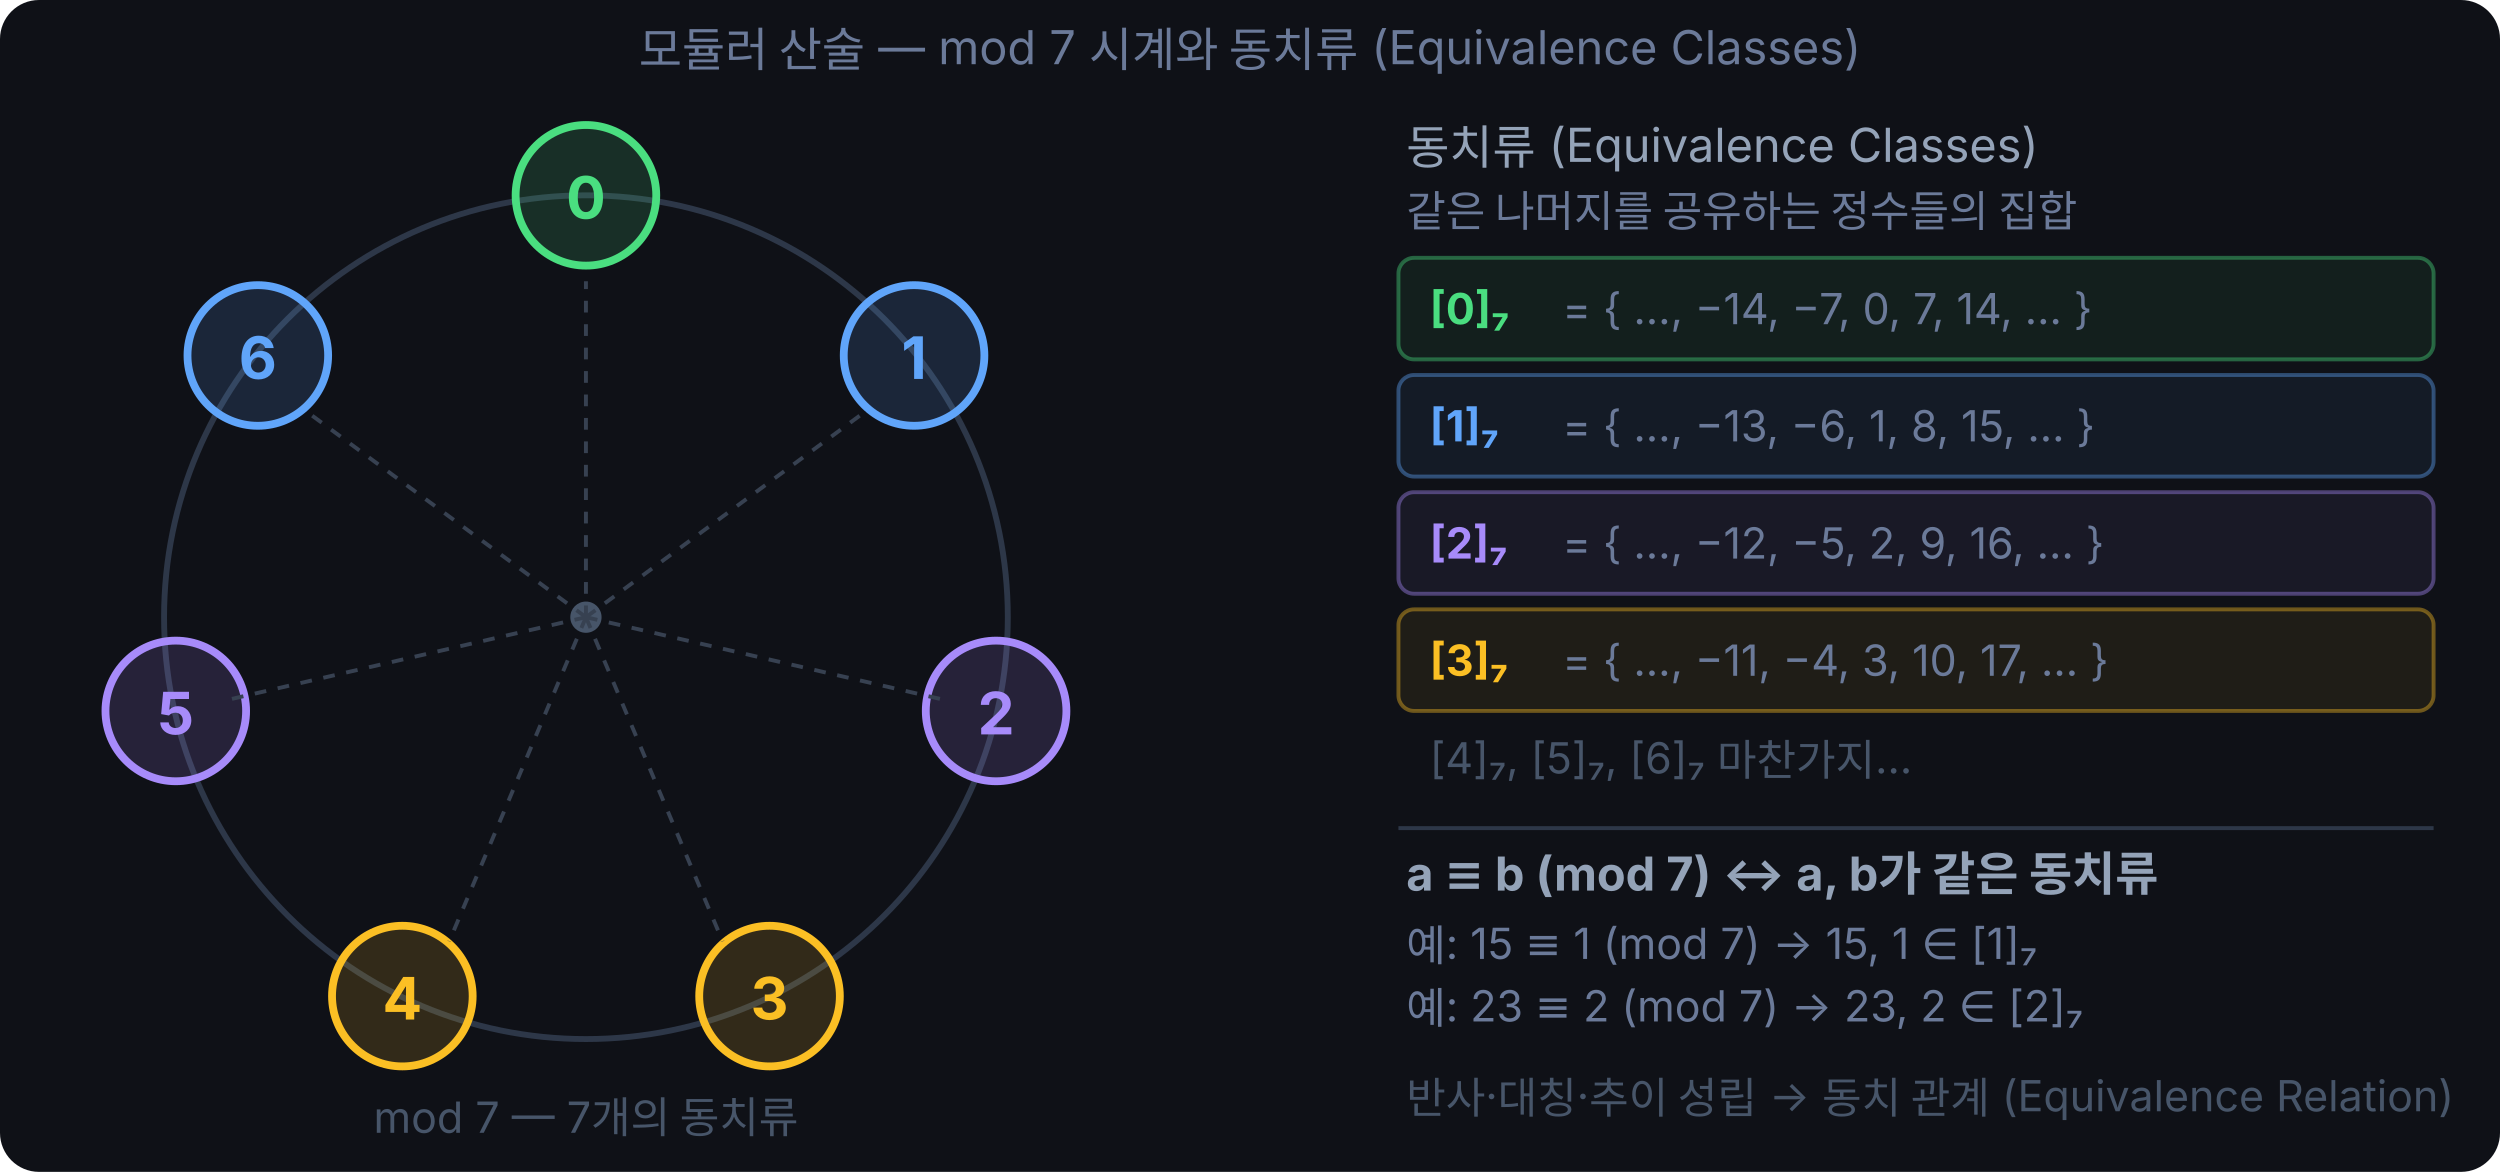
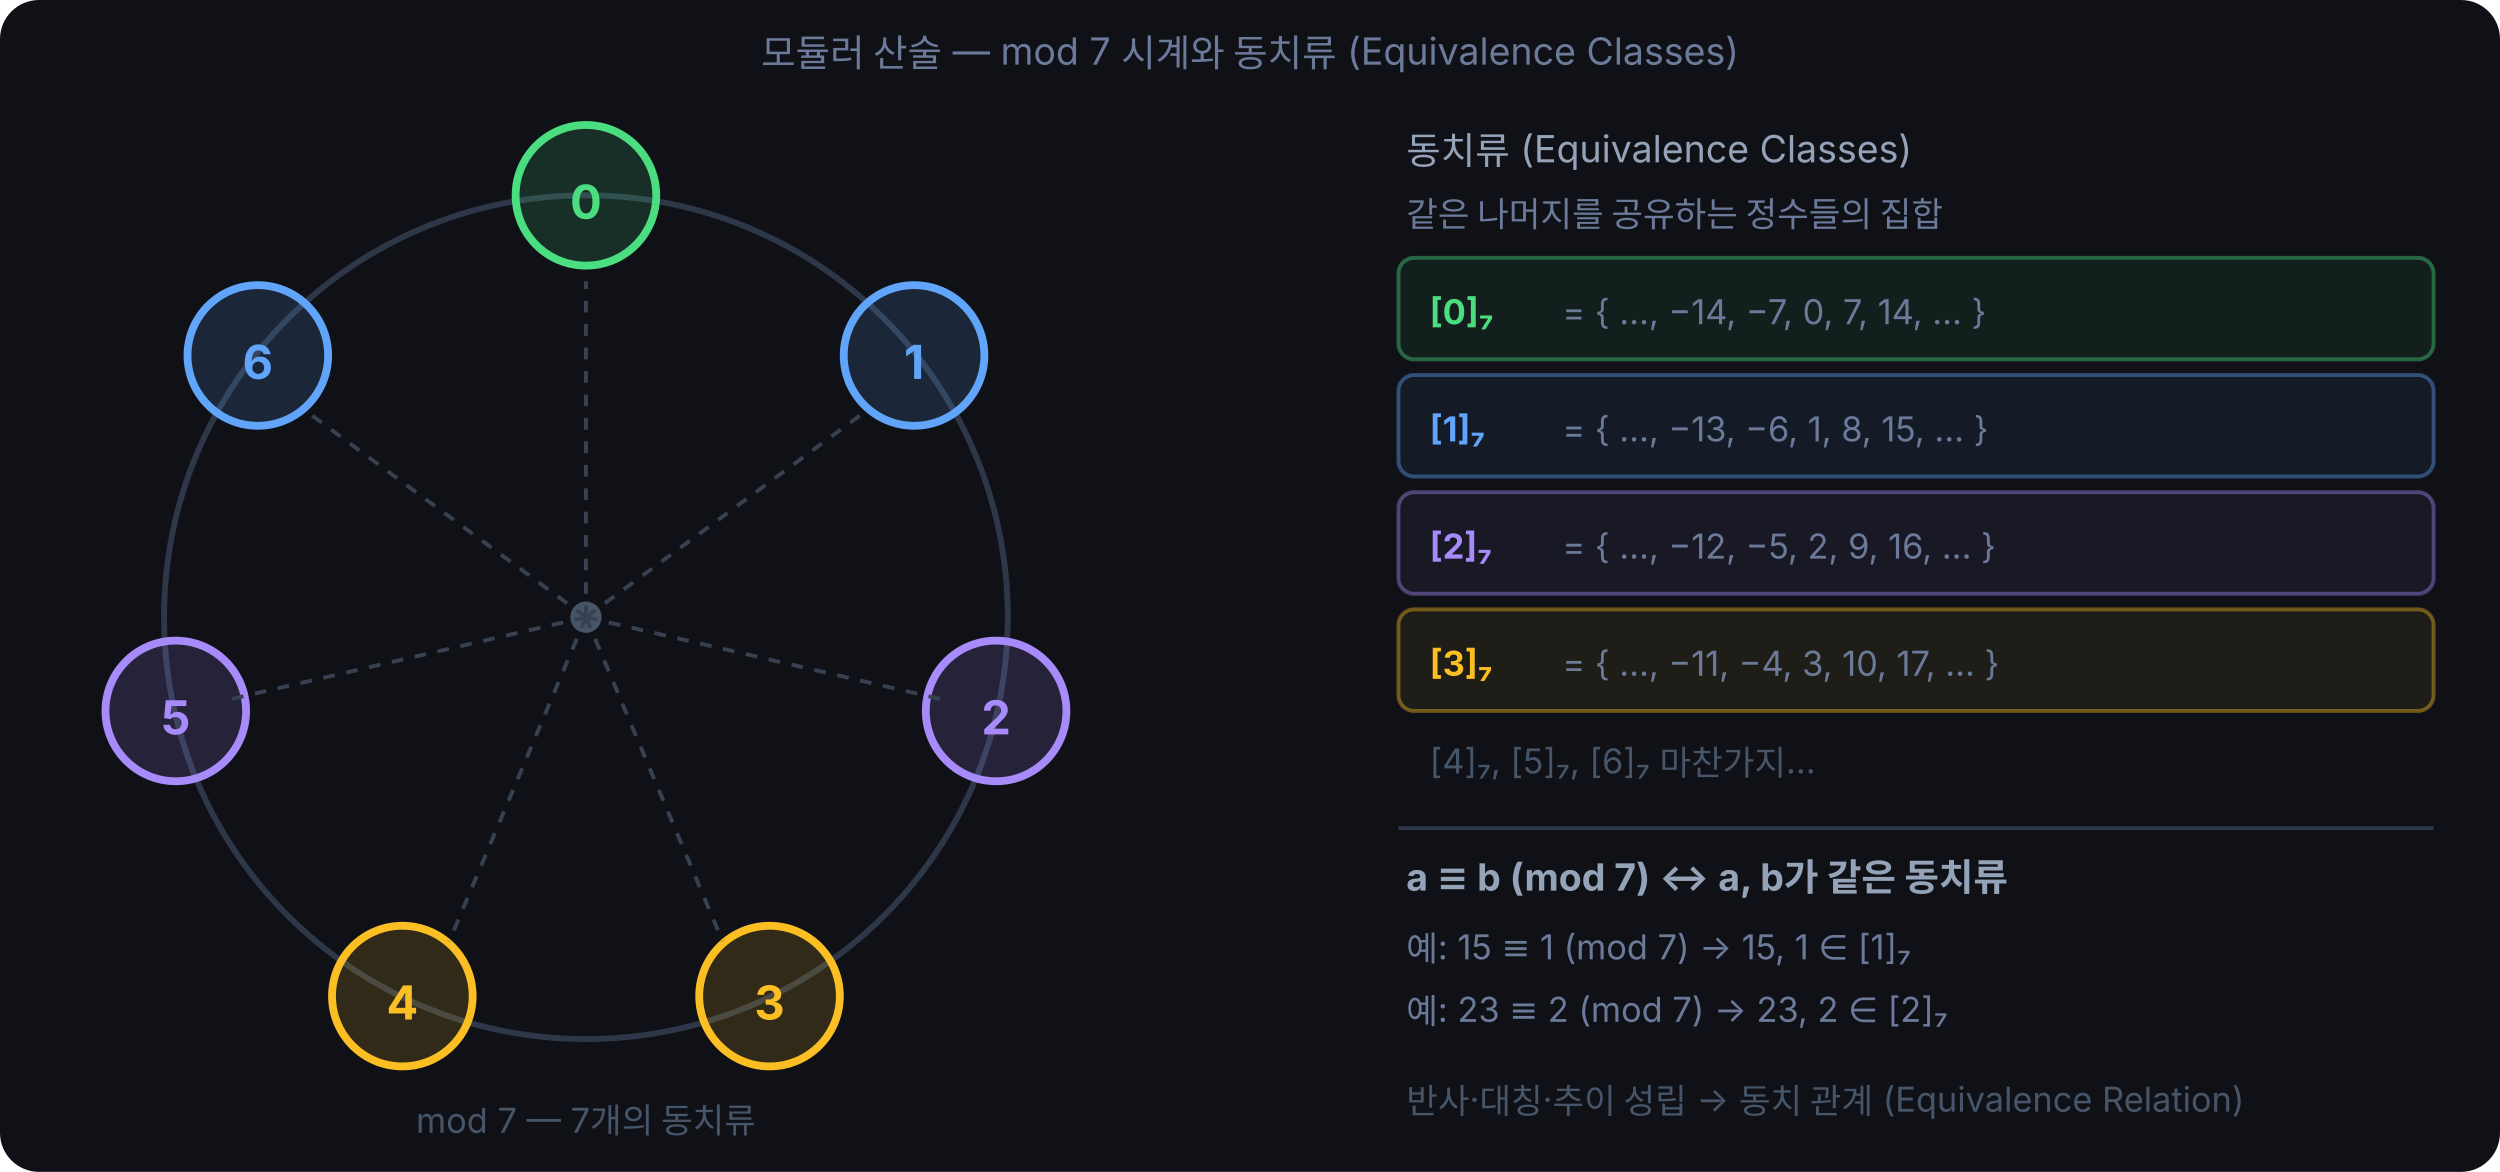
- <svg xmlns="http://www.w3.org/2000/svg" viewBox="0 0 640 300" width="640" height="300">
+ <svg xmlns="http://www.w3.org/2000/svg" viewBox="0 0 640 300" width="960" height="450">
  <rect width="640" height="300" fill="#0f1117" rx="10" />
-   <text x="320" y="17" text-anchor="middle" font-family="system-ui,-apple-system,sans-serif" font-size="12" fill="#6b7a99">모듈러 산술 — mod 7 시계와 동치류 (Equivalence Classes)</text>
+   <text x="320" y="17" text-anchor="middle" font-family="system-ui,-apple-system,sans-serif" font-size="9.6" fill="#6b7a99">모듈러 산술 — mod 7 시계와 동치류 (Equivalence Classes)</text>
  <circle cx="150" cy="158" r="108" fill="none" stroke="#2d3748" stroke-width="1.5" />
  <circle cx="150" cy="158" r="4" fill="#475569" />
  <circle cx="150" cy="50" r="18" fill="rgba(74,222,128,0.15)" stroke="#4ade80" stroke-width="2" />
-   <text x="150" y="56" text-anchor="middle" font-family="system-ui,-apple-system,sans-serif" font-size="15" font-weight="700" fill="#4ade80">0</text>
+   <text x="150" y="56" text-anchor="middle" font-family="system-ui,-apple-system,sans-serif" font-size="12" font-weight="700" fill="#4ade80">0</text>
  <circle cx="234" cy="91" r="18" fill="rgba(96,165,250,0.15)" stroke="#60a5fa" stroke-width="2" />
-   <text x="234" y="97" text-anchor="middle" font-family="system-ui,-apple-system,sans-serif" font-size="15" font-weight="700" fill="#60a5fa">1</text>
+   <text x="234" y="97" text-anchor="middle" font-family="system-ui,-apple-system,sans-serif" font-size="12" font-weight="700" fill="#60a5fa">1</text>
  <circle cx="255" cy="182" r="18" fill="rgba(167,139,250,0.15)" stroke="#a78bfa" stroke-width="2" />
-   <text x="255" y="188" text-anchor="middle" font-family="system-ui,-apple-system,sans-serif" font-size="15" font-weight="700" fill="#a78bfa">2</text>
+   <text x="255" y="188" text-anchor="middle" font-family="system-ui,-apple-system,sans-serif" font-size="12" font-weight="700" fill="#a78bfa">2</text>
  <circle cx="197" cy="255" r="18" fill="rgba(251,191,36,0.15)" stroke="#fbbf24" stroke-width="2" />
-   <text x="197" y="261" text-anchor="middle" font-family="system-ui,-apple-system,sans-serif" font-size="15" font-weight="700" fill="#fbbf24">3</text>
+   <text x="197" y="261" text-anchor="middle" font-family="system-ui,-apple-system,sans-serif" font-size="12" font-weight="700" fill="#fbbf24">3</text>
  <circle cx="103" cy="255" r="18" fill="rgba(251,191,36,0.15)" stroke="#fbbf24" stroke-width="2" />
-   <text x="103" y="261" text-anchor="middle" font-family="system-ui,-apple-system,sans-serif" font-size="15" font-weight="700" fill="#fbbf24">4</text>
+   <text x="103" y="261" text-anchor="middle" font-family="system-ui,-apple-system,sans-serif" font-size="12" font-weight="700" fill="#fbbf24">4</text>
  <circle cx="45" cy="182" r="18" fill="rgba(167,139,250,0.15)" stroke="#a78bfa" stroke-width="2" />
-   <text x="45" y="188" text-anchor="middle" font-family="system-ui,-apple-system,sans-serif" font-size="15" font-weight="700" fill="#a78bfa">5</text>
+   <text x="45" y="188" text-anchor="middle" font-family="system-ui,-apple-system,sans-serif" font-size="12" font-weight="700" fill="#a78bfa">5</text>
  <circle cx="66" cy="91" r="18" fill="rgba(96,165,250,0.15)" stroke="#60a5fa" stroke-width="2" />
-   <text x="66" y="97" text-anchor="middle" font-family="system-ui,-apple-system,sans-serif" font-size="15" font-weight="700" fill="#60a5fa">6</text>
+   <text x="66" y="97" text-anchor="middle" font-family="system-ui,-apple-system,sans-serif" font-size="12" font-weight="700" fill="#60a5fa">6</text>
  <line x1="150" y1="158" x2="150" y2="72" stroke="#374151" stroke-width="1" stroke-dasharray="3,3" />
  <line x1="150" y1="158" x2="222" y2="105" stroke="#374151" stroke-width="1" stroke-dasharray="3,3" />
  <line x1="150" y1="158" x2="241" y2="179" stroke="#374151" stroke-width="1" stroke-dasharray="3,3" />
  <line x1="150" y1="158" x2="185" y2="241" stroke="#374151" stroke-width="1" stroke-dasharray="3,3" />
  <line x1="150" y1="158" x2="115" y2="241" stroke="#374151" stroke-width="1" stroke-dasharray="3,3" />
  <line x1="150" y1="158" x2="59" y2="179" stroke="#374151" stroke-width="1" stroke-dasharray="3,3" />
  <line x1="150" y1="158" x2="78" y2="105" stroke="#374151" stroke-width="1" stroke-dasharray="3,3" />
-   <text x="150" y="290" text-anchor="middle" font-family="system-ui,-apple-system,sans-serif" font-size="11" fill="#475569">mod 7 — 7개의 동치류</text>
-   <text x="360" y="42" font-family="system-ui,-apple-system,sans-serif" font-size="12" fill="#94a3b8">동치류 (Equivalence Classes)</text>
-   <text x="360" y="58" font-family="system-ui,-apple-system,sans-serif" font-size="11" fill="#6b7a99">같은 나머지를 공유하는 정수들의 집합</text>
+   <text x="150" y="290" text-anchor="middle" font-family="system-ui,-apple-system,sans-serif" font-size="8.8" fill="#475569">mod 7 — 7개의 동치류</text>
+   <text x="360" y="42" font-family="system-ui,-apple-system,sans-serif" font-size="9.6" fill="#94a3b8">동치류 (Equivalence Classes)</text>
+   <text x="360" y="58" font-family="system-ui,-apple-system,sans-serif" font-size="8.8" fill="#6b7a99">같은 나머지를 공유하는 정수들의 집합</text>
  <rect x="358" y="66" width="265" height="26" rx="4" fill="rgba(74,222,128,0.07)" stroke="#4ade80" stroke-width="1" stroke-opacity="0.4" />
-   <text x="366" y="83" font-family="system-ui,-apple-system,sans-serif" font-size="11" font-weight="700" fill="#4ade80">[0]₇</text>
-   <text x="400" y="83" font-family="system-ui,-apple-system,sans-serif" font-size="11" fill="#6b7a99">= { ..., −14, −7, 0, 7, 14, ... }</text>
+   <text x="366" y="83" font-family="system-ui,-apple-system,sans-serif" font-size="8.8" font-weight="700" fill="#4ade80">[0]₇</text>
+   <text x="400" y="83" font-family="system-ui,-apple-system,sans-serif" font-size="8.8" fill="#6b7a99">= { ..., −14, −7, 0, 7, 14, ... }</text>
  <rect x="358" y="96" width="265" height="26" rx="4" fill="rgba(96,165,250,0.07)" stroke="#60a5fa" stroke-width="1" stroke-opacity="0.4" />
-   <text x="366" y="113" font-family="system-ui,-apple-system,sans-serif" font-size="11" font-weight="700" fill="#60a5fa">[1]₇</text>
-   <text x="400" y="113" font-family="system-ui,-apple-system,sans-serif" font-size="11" fill="#6b7a99">= { ..., −13, −6, 1, 8, 15, ... }</text>
+   <text x="366" y="113" font-family="system-ui,-apple-system,sans-serif" font-size="8.8" font-weight="700" fill="#60a5fa">[1]₇</text>
+   <text x="400" y="113" font-family="system-ui,-apple-system,sans-serif" font-size="8.8" fill="#6b7a99">= { ..., −13, −6, 1, 8, 15, ... }</text>
  <rect x="358" y="126" width="265" height="26" rx="4" fill="rgba(167,139,250,0.07)" stroke="#a78bfa" stroke-width="1" stroke-opacity="0.4" />
-   <text x="366" y="143" font-family="system-ui,-apple-system,sans-serif" font-size="11" font-weight="700" fill="#a78bfa">[2]₇</text>
-   <text x="400" y="143" font-family="system-ui,-apple-system,sans-serif" font-size="11" fill="#6b7a99">= { ..., −12, −5, 2, 9, 16, ... }</text>
+   <text x="366" y="143" font-family="system-ui,-apple-system,sans-serif" font-size="8.8" font-weight="700" fill="#a78bfa">[2]₇</text>
+   <text x="400" y="143" font-family="system-ui,-apple-system,sans-serif" font-size="8.8" fill="#6b7a99">= { ..., −12, −5, 2, 9, 16, ... }</text>
  <rect x="358" y="156" width="265" height="26" rx="4" fill="rgba(251,191,36,0.07)" stroke="#fbbf24" stroke-width="1" stroke-opacity="0.4" />
-   <text x="366" y="173" font-family="system-ui,-apple-system,sans-serif" font-size="11" font-weight="700" fill="#fbbf24">[3]₇</text>
-   <text x="400" y="173" font-family="system-ui,-apple-system,sans-serif" font-size="11" fill="#6b7a99">= { ..., −11, −4, 3, 10, 17, ... }</text>
-   <text x="366" y="198" font-family="system-ui,-apple-system,sans-serif" font-size="11" fill="#475569">[4]₇, [5]₇, [6]₇  마찬가지...</text>
+   <text x="366" y="173" font-family="system-ui,-apple-system,sans-serif" font-size="8.8" font-weight="700" fill="#fbbf24">[3]₇</text>
+   <text x="400" y="173" font-family="system-ui,-apple-system,sans-serif" font-size="8.8" fill="#6b7a99">= { ..., −11, −4, 3, 10, 17, ... }</text>
+   <text x="366" y="198" font-family="system-ui,-apple-system,sans-serif" font-size="8.8" fill="#475569">[4]₇, [5]₇, [6]₇  마찬가지...</text>
  <line x1="358" y1="212" x2="623" y2="212" stroke="#2d3748" stroke-width="1" />
-   <text x="360" y="228" font-family="system-ui,-apple-system,sans-serif" font-size="12" font-weight="700" fill="#94a3b8">a ≡ b (mod 7)  ↔  a, b가 같은 동치류</text>
-   <text x="360" y="246" font-family="system-ui,-apple-system,sans-serif" font-size="11" fill="#6b7a99">예: 15 ≡ 1 (mod 7)  →  15, 1 ∈ [1]₇</text>
-   <text x="360" y="262" font-family="system-ui,-apple-system,sans-serif" font-size="11" fill="#6b7a99">예: 23 ≡ 2 (mod 7)  →  23, 2 ∈ [2]₇</text>
-   <text x="360" y="285" font-family="system-ui,-apple-system,sans-serif" font-size="11" fill="#475569">반사·대칭·추이 성립 → 동치 관계 (Equivalence Relation)</text>
+   <text x="360" y="228" font-family="system-ui,-apple-system,sans-serif" font-size="9.6" font-weight="700" fill="#94a3b8">a ≡ b (mod 7)  ↔  a, b가 같은 동치류</text>
+   <text x="360" y="246" font-family="system-ui,-apple-system,sans-serif" font-size="8.8" fill="#6b7a99">예: 15 ≡ 1 (mod 7)  →  15, 1 ∈ [1]₇</text>
+   <text x="360" y="262" font-family="system-ui,-apple-system,sans-serif" font-size="8.8" fill="#6b7a99">예: 23 ≡ 2 (mod 7)  →  23, 2 ∈ [2]₇</text>
+   <text x="360" y="285" font-family="system-ui,-apple-system,sans-serif" font-size="8.8" fill="#475569">반사·대칭·추이 성립 → 동치 관계 (Equivalence Relation)</text>
</svg>
